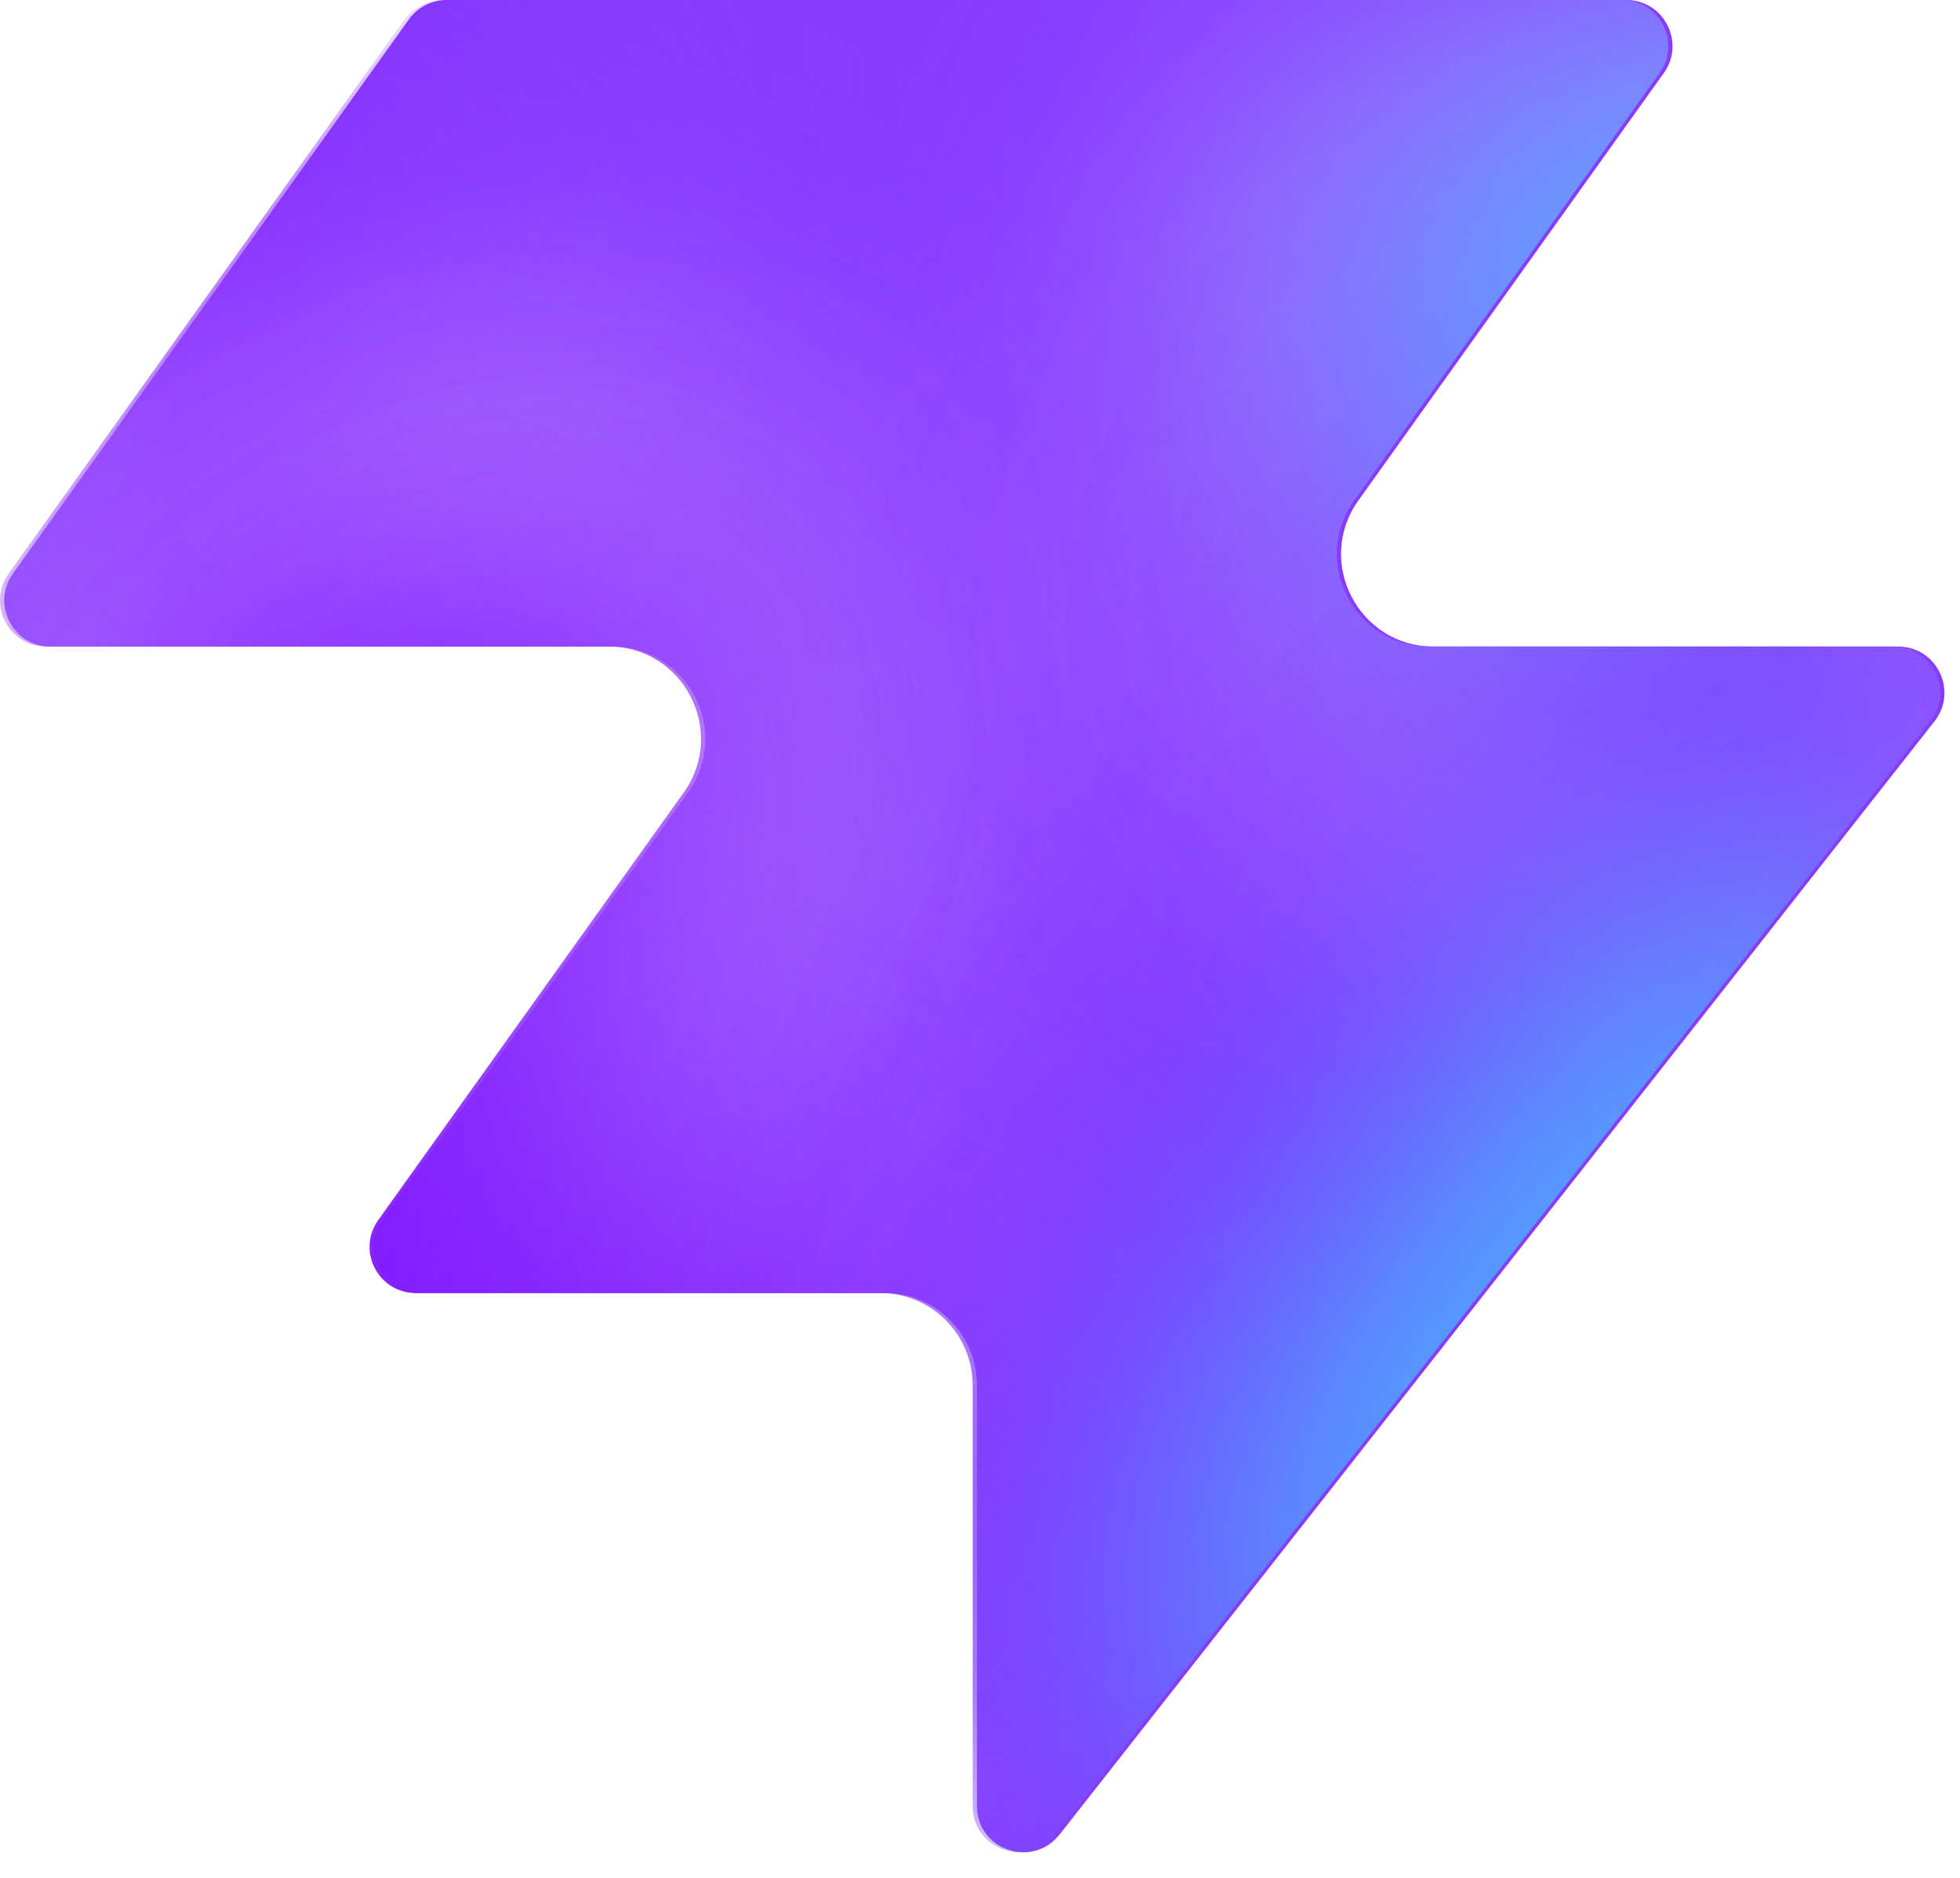
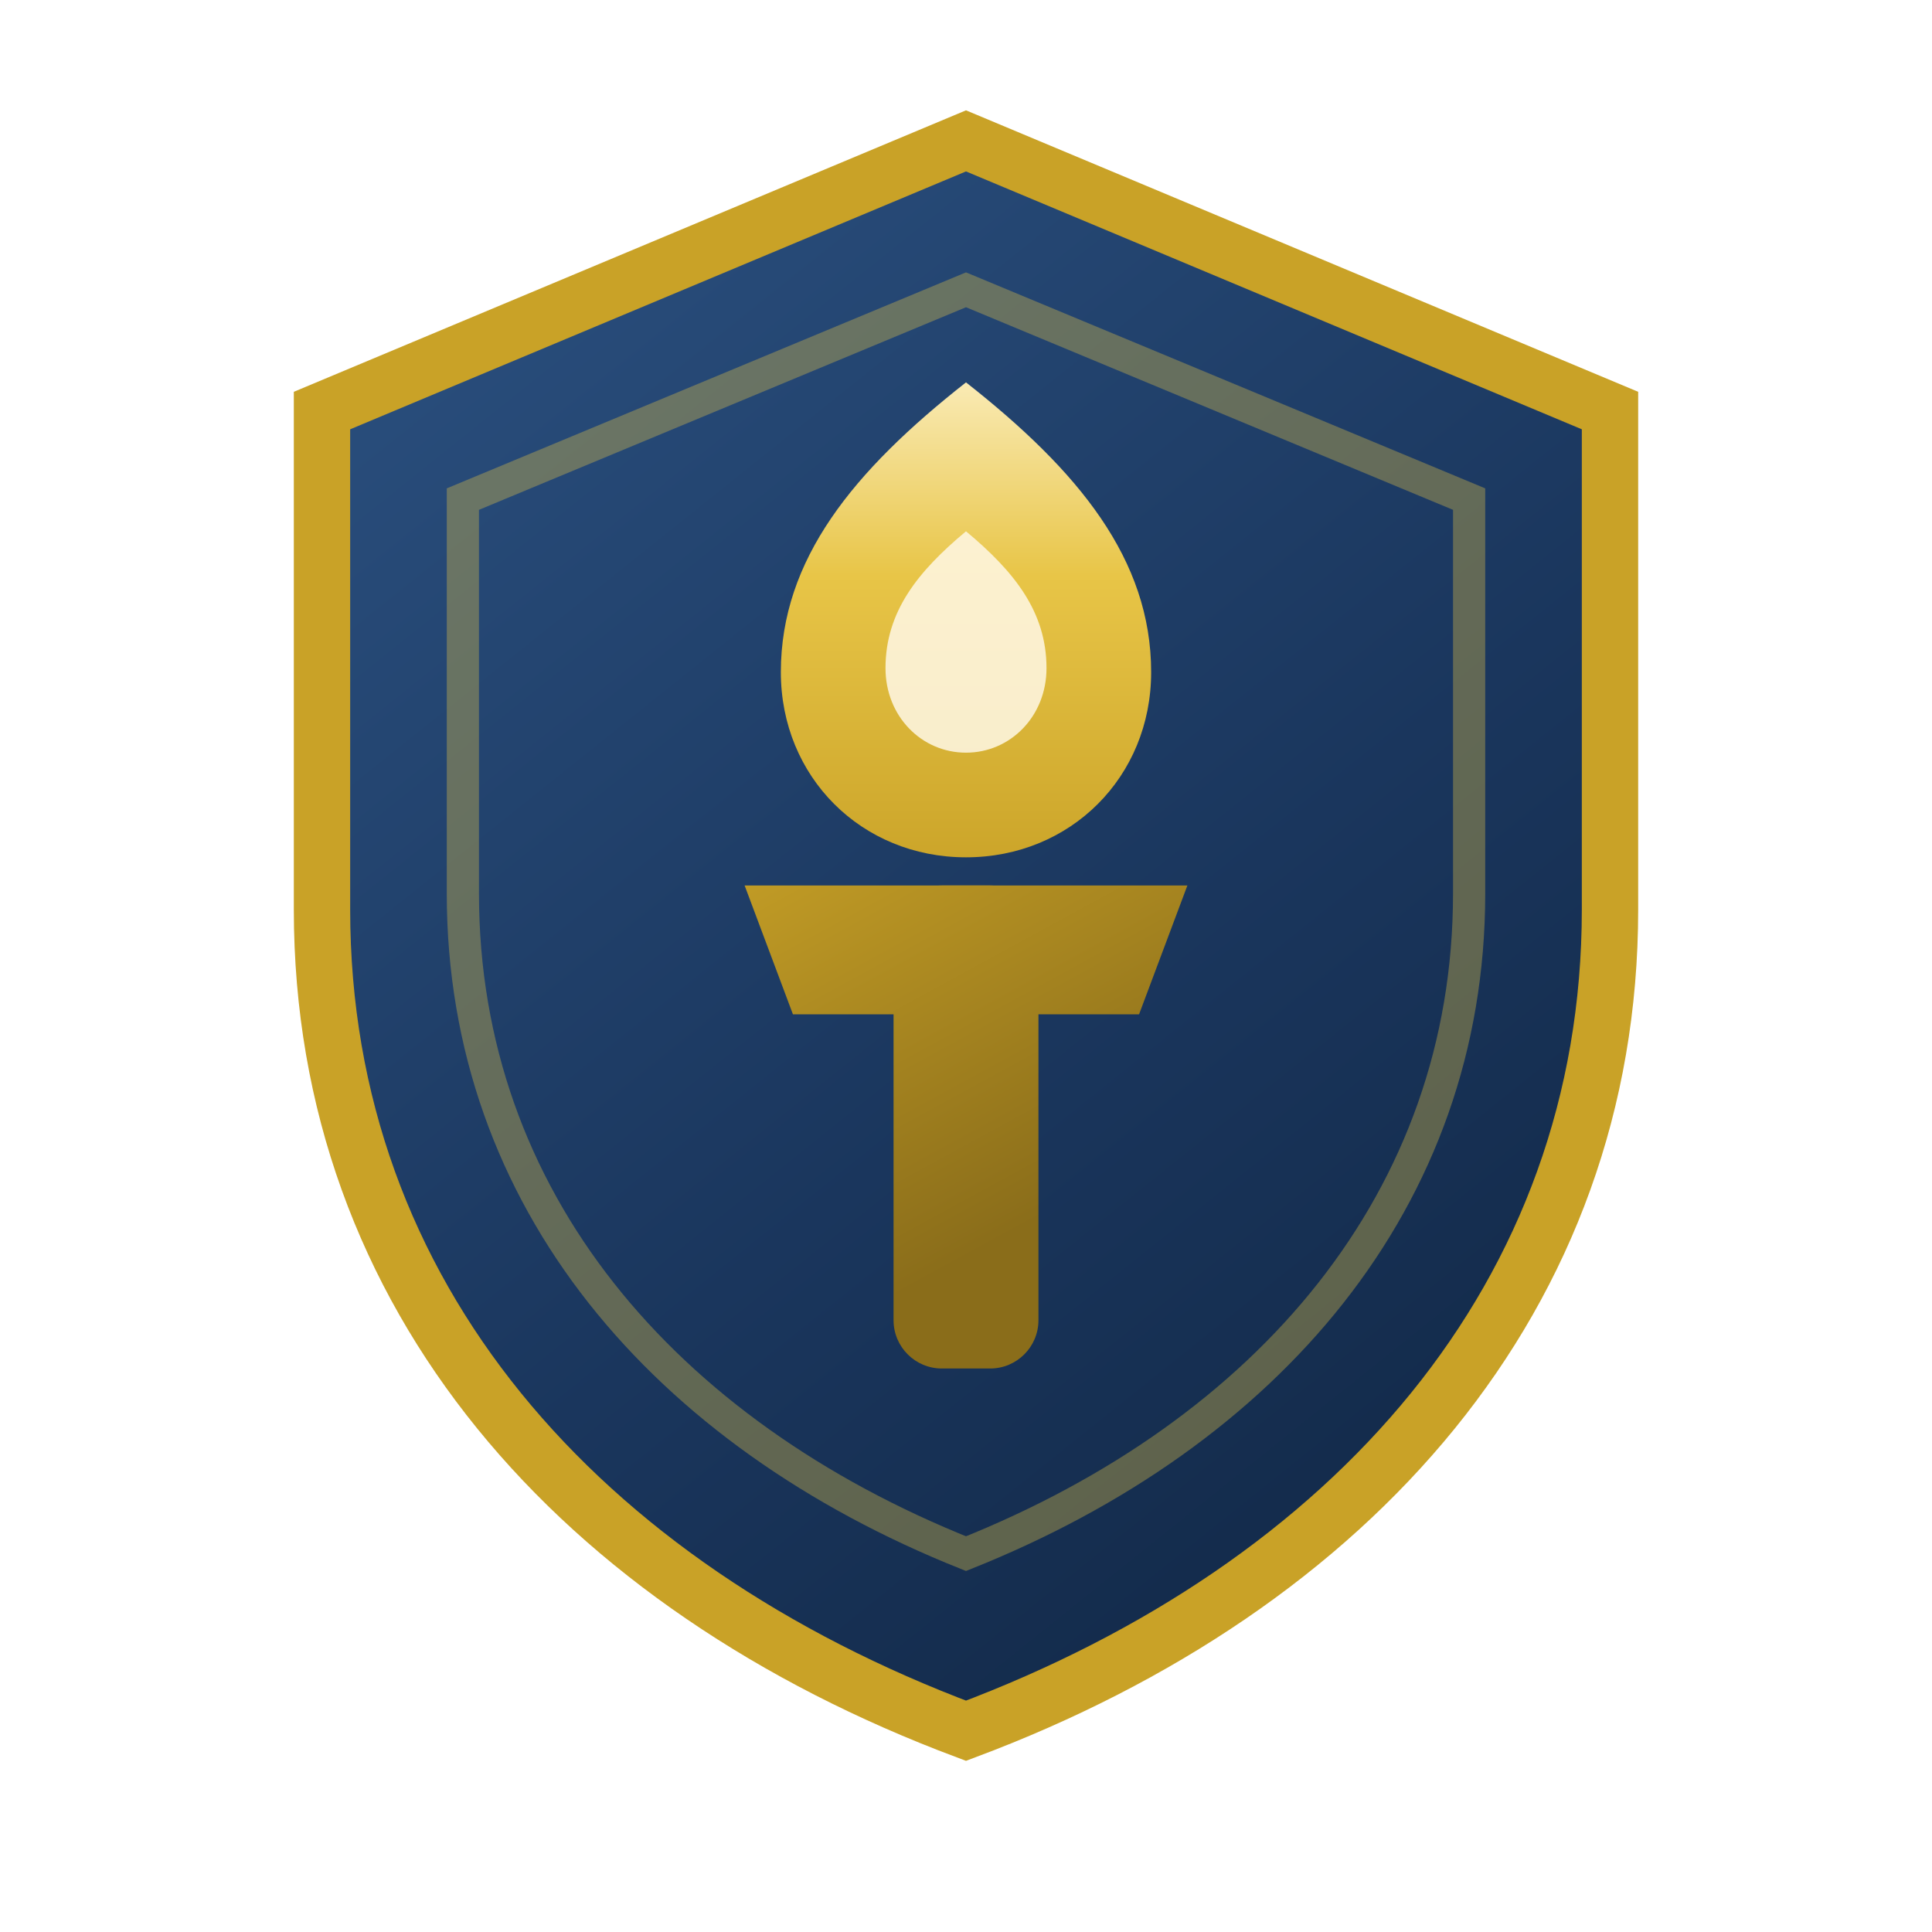
- <svg xmlns="http://www.w3.org/2000/svg" width="48" height="46" fill="none" viewBox="0 0 48 46">
-   <path fill="#863bff" d="M25.946 44.938c-.664.845-2.021.375-2.021-.698V33.937a2.26 2.26 0 0 0-2.262-2.262H10.287c-.92 0-1.456-1.04-.92-1.788l7.48-10.471c1.07-1.497 0-3.578-1.842-3.578H1.237c-.92 0-1.456-1.04-.92-1.788L10.013.474c.214-.297.556-.474.92-.474h28.894c.92 0 1.456 1.04.92 1.788l-7.48 10.471c-1.07 1.498 0 3.579 1.842 3.579h11.377c.943 0 1.473 1.088.89 1.83L25.947 44.94z" style="fill:#863bff;fill:color(display-p3 .525 .23 1);fill-opacity:1" />
-   <mask id="a" width="48" height="46" x="0" y="0" maskUnits="userSpaceOnUse" style="mask-type:alpha">
-     <path fill="#000" d="M25.842 44.938c-.664.844-2.021.375-2.021-.698V33.937a2.26 2.26 0 0 0-2.262-2.262H10.183c-.92 0-1.456-1.04-.92-1.788l7.48-10.471c1.07-1.498 0-3.579-1.842-3.579H1.133c-.92 0-1.456-1.04-.92-1.787L9.91.473c.214-.297.556-.474.92-.474h28.894c.92 0 1.456 1.04.92 1.788l-7.48 10.471c-1.07 1.498 0 3.578 1.842 3.578h11.377c.943 0 1.473 1.088.89 1.832L25.843 44.94z" style="fill:#000;fill-opacity:1" />
-   </mask>
-   <g mask="url(#a)">
-     <g filter="url(#b)">
-       <ellipse cx="5.508" cy="14.704" fill="#ede6ff" rx="5.508" ry="14.704" style="fill:#ede6ff;fill:color(display-p3 .927 .903 1);fill-opacity:1" transform="matrix(.00324 1 1 -.00324 -4.47 31.516)" />
-     </g>
-     <g filter="url(#c)">
-       <ellipse cx="10.399" cy="29.851" fill="#ede6ff" rx="10.399" ry="29.851" style="fill:#ede6ff;fill:color(display-p3 .927 .903 1);fill-opacity:1" transform="matrix(.00324 1 1 -.00324 -39.328 7.883)" />
-     </g>
-     <g filter="url(#d)">
-       <ellipse cx="5.508" cy="30.487" fill="#7e14ff" rx="5.508" ry="30.487" style="fill:#7e14ff;fill:color(display-p3 .492 .077 1);fill-opacity:1" transform="rotate(89.814 -25.913 -14.639)scale(1 -1)" />
-     </g>
-     <g filter="url(#e)">
-       <ellipse cx="5.508" cy="30.599" fill="#7e14ff" rx="5.508" ry="30.599" style="fill:#7e14ff;fill:color(display-p3 .492 .077 1);fill-opacity:1" transform="rotate(89.814 -32.644 -3.334)scale(1 -1)" />
-     </g>
-     <g filter="url(#f)">
-       <ellipse cx="5.508" cy="30.599" fill="#7e14ff" rx="5.508" ry="30.599" style="fill:#7e14ff;fill:color(display-p3 .492 .077 1);fill-opacity:1" transform="matrix(.00324 1 1 -.00324 -34.34 30.47)" />
-     </g>
-     <g filter="url(#g)">
-       <ellipse cx="14.072" cy="22.078" fill="#ede6ff" rx="14.072" ry="22.078" style="fill:#ede6ff;fill:color(display-p3 .927 .903 1);fill-opacity:1" transform="rotate(93.35 24.506 48.493)scale(-1 1)" />
-     </g>
-     <g filter="url(#h)">
-       <ellipse cx="3.47" cy="21.501" fill="#7e14ff" rx="3.47" ry="21.501" style="fill:#7e14ff;fill:color(display-p3 .492 .077 1);fill-opacity:1" transform="rotate(89.009 28.708 47.59)scale(-1 1)" />
-     </g>
-     <g filter="url(#i)">
-       <ellipse cx="3.47" cy="21.501" fill="#7e14ff" rx="3.47" ry="21.501" style="fill:#7e14ff;fill:color(display-p3 .492 .077 1);fill-opacity:1" transform="rotate(89.009 28.708 47.59)scale(-1 1)" />
-     </g>
-     <g filter="url(#j)">
-       <ellipse cx=".387" cy="8.972" fill="#7e14ff" rx="4.407" ry="29.108" style="fill:#7e14ff;fill:color(display-p3 .492 .077 1);fill-opacity:1" transform="rotate(39.51 .387 8.972)" />
-     </g>
-     <g filter="url(#k)">
-       <ellipse cx="47.523" cy="-6.092" fill="#7e14ff" rx="4.407" ry="29.108" style="fill:#7e14ff;fill:color(display-p3 .492 .077 1);fill-opacity:1" transform="rotate(37.892 47.523 -6.092)" />
-     </g>
-     <g filter="url(#l)">
-       <ellipse cx="41.412" cy="6.333" fill="#47bfff" rx="5.971" ry="9.665" style="fill:#47bfff;fill:color(display-p3 .28 .748 1);fill-opacity:1" transform="rotate(37.892 41.412 6.333)" />
-     </g>
-     <g filter="url(#m)">
-       <ellipse cx="-1.879" cy="38.332" fill="#7e14ff" rx="4.407" ry="29.108" style="fill:#7e14ff;fill:color(display-p3 .492 .077 1);fill-opacity:1" transform="rotate(37.892 -1.88 38.332)" />
-     </g>
-     <g filter="url(#n)">
-       <ellipse cx="-1.879" cy="38.332" fill="#7e14ff" rx="4.407" ry="29.108" style="fill:#7e14ff;fill:color(display-p3 .492 .077 1);fill-opacity:1" transform="rotate(37.892 -1.88 38.332)" />
-     </g>
-     <g filter="url(#o)">
-       <ellipse cx="35.651" cy="29.907" fill="#7e14ff" rx="4.407" ry="29.108" style="fill:#7e14ff;fill:color(display-p3 .492 .077 1);fill-opacity:1" transform="rotate(37.892 35.651 29.907)" />
-     </g>
-     <g filter="url(#p)">
-       <ellipse cx="38.418" cy="32.4" fill="#47bfff" rx="5.971" ry="15.297" style="fill:#47bfff;fill:color(display-p3 .28 .748 1);fill-opacity:1" transform="rotate(37.892 38.418 32.4)" />
-     </g>
-   </g>
+ <svg xmlns="http://www.w3.org/2000/svg" viewBox="0 0 48 48" fill="none">
  <defs>
-     <filter id="b" width="60.045" height="41.654" x="-19.77" y="16.149" color-interpolation-filters="sRGB" filterUnits="userSpaceOnUse">
-       <feFlood flood-opacity="0" result="BackgroundImageFix" />
-       <feBlend in="SourceGraphic" in2="BackgroundImageFix" result="shape" />
-       <feGaussianBlur result="effect1_foregroundBlur_2002_17158" stdDeviation="7.659" />
-     </filter>
-     <filter id="c" width="90.34" height="51.437" x="-54.613" y="-7.533" color-interpolation-filters="sRGB" filterUnits="userSpaceOnUse">
-       <feFlood flood-opacity="0" result="BackgroundImageFix" />
-       <feBlend in="SourceGraphic" in2="BackgroundImageFix" result="shape" />
-       <feGaussianBlur result="effect1_foregroundBlur_2002_17158" stdDeviation="7.659" />
-     </filter>
-     <filter id="d" width="79.355" height="29.4" x="-49.64" y="2.03" color-interpolation-filters="sRGB" filterUnits="userSpaceOnUse">
-       <feFlood flood-opacity="0" result="BackgroundImageFix" />
-       <feBlend in="SourceGraphic" in2="BackgroundImageFix" result="shape" />
-       <feGaussianBlur result="effect1_foregroundBlur_2002_17158" stdDeviation="4.596" />
-     </filter>
-     <filter id="e" width="79.579" height="29.4" x="-45.045" y="20.029" color-interpolation-filters="sRGB" filterUnits="userSpaceOnUse">
-       <feFlood flood-opacity="0" result="BackgroundImageFix" />
-       <feBlend in="SourceGraphic" in2="BackgroundImageFix" result="shape" />
-       <feGaussianBlur result="effect1_foregroundBlur_2002_17158" stdDeviation="4.596" />
-     </filter>
-     <filter id="f" width="79.579" height="29.4" x="-43.513" y="21.178" color-interpolation-filters="sRGB" filterUnits="userSpaceOnUse">
-       <feFlood flood-opacity="0" result="BackgroundImageFix" />
-       <feBlend in="SourceGraphic" in2="BackgroundImageFix" result="shape" />
-       <feGaussianBlur result="effect1_foregroundBlur_2002_17158" stdDeviation="4.596" />
-     </filter>
-     <filter id="g" width="74.749" height="58.852" x="15.756" y="-17.901" color-interpolation-filters="sRGB" filterUnits="userSpaceOnUse">
-       <feFlood flood-opacity="0" result="BackgroundImageFix" />
-       <feBlend in="SourceGraphic" in2="BackgroundImageFix" result="shape" />
-       <feGaussianBlur result="effect1_foregroundBlur_2002_17158" stdDeviation="7.659" />
-     </filter>
-     <filter id="h" width="61.377" height="25.362" x="23.548" y="2.284" color-interpolation-filters="sRGB" filterUnits="userSpaceOnUse">
-       <feFlood flood-opacity="0" result="BackgroundImageFix" />
-       <feBlend in="SourceGraphic" in2="BackgroundImageFix" result="shape" />
-       <feGaussianBlur result="effect1_foregroundBlur_2002_17158" stdDeviation="4.596" />
-     </filter>
-     <filter id="i" width="61.377" height="25.362" x="23.548" y="2.284" color-interpolation-filters="sRGB" filterUnits="userSpaceOnUse">
-       <feFlood flood-opacity="0" result="BackgroundImageFix" />
-       <feBlend in="SourceGraphic" in2="BackgroundImageFix" result="shape" />
-       <feGaussianBlur result="effect1_foregroundBlur_2002_17158" stdDeviation="4.596" />
-     </filter>
-     <filter id="j" width="56.045" height="63.649" x="-27.636" y="-22.853" color-interpolation-filters="sRGB" filterUnits="userSpaceOnUse">
-       <feFlood flood-opacity="0" result="BackgroundImageFix" />
-       <feBlend in="SourceGraphic" in2="BackgroundImageFix" result="shape" />
-       <feGaussianBlur result="effect1_foregroundBlur_2002_17158" stdDeviation="4.596" />
-     </filter>
-     <filter id="k" width="54.814" height="64.646" x="20.116" y="-38.415" color-interpolation-filters="sRGB" filterUnits="userSpaceOnUse">
-       <feFlood flood-opacity="0" result="BackgroundImageFix" />
-       <feBlend in="SourceGraphic" in2="BackgroundImageFix" result="shape" />
-       <feGaussianBlur result="effect1_foregroundBlur_2002_17158" stdDeviation="4.596" />
-     </filter>
-     <filter id="l" width="33.541" height="35.313" x="24.641" y="-11.323" color-interpolation-filters="sRGB" filterUnits="userSpaceOnUse">
-       <feFlood flood-opacity="0" result="BackgroundImageFix" />
-       <feBlend in="SourceGraphic" in2="BackgroundImageFix" result="shape" />
-       <feGaussianBlur result="effect1_foregroundBlur_2002_17158" stdDeviation="4.596" />
-     </filter>
-     <filter id="m" width="54.814" height="64.646" x="-29.286" y="6.009" color-interpolation-filters="sRGB" filterUnits="userSpaceOnUse">
-       <feFlood flood-opacity="0" result="BackgroundImageFix" />
-       <feBlend in="SourceGraphic" in2="BackgroundImageFix" result="shape" />
-       <feGaussianBlur result="effect1_foregroundBlur_2002_17158" stdDeviation="4.596" />
-     </filter>
-     <filter id="n" width="54.814" height="64.646" x="-29.286" y="6.009" color-interpolation-filters="sRGB" filterUnits="userSpaceOnUse">
-       <feFlood flood-opacity="0" result="BackgroundImageFix" />
-       <feBlend in="SourceGraphic" in2="BackgroundImageFix" result="shape" />
-       <feGaussianBlur result="effect1_foregroundBlur_2002_17158" stdDeviation="4.596" />
-     </filter>
-     <filter id="o" width="54.814" height="64.646" x="8.244" y="-2.416" color-interpolation-filters="sRGB" filterUnits="userSpaceOnUse">
-       <feFlood flood-opacity="0" result="BackgroundImageFix" />
-       <feBlend in="SourceGraphic" in2="BackgroundImageFix" result="shape" />
-       <feGaussianBlur result="effect1_foregroundBlur_2002_17158" stdDeviation="4.596" />
-     </filter>
-     <filter id="p" width="39.409" height="43.623" x="18.713" y="10.588" color-interpolation-filters="sRGB" filterUnits="userSpaceOnUse">
-       <feFlood flood-opacity="0" result="BackgroundImageFix" />
-       <feBlend in="SourceGraphic" in2="BackgroundImageFix" result="shape" />
-       <feGaussianBlur result="effect1_foregroundBlur_2002_17158" stdDeviation="4.596" />
-     </filter>
+     <linearGradient id="navy" x1="8" y1="4" x2="40" y2="44" gradientUnits="userSpaceOnUse">
+       <stop stop-color="#2c5282" />
+       <stop offset="0.55" stop-color="#1a365d" />
+       <stop offset="1" stop-color="#0f2440" />
+     </linearGradient>
+     <linearGradient id="gold" x1="18" y1="6" x2="30" y2="28" gradientUnits="userSpaceOnUse">
+       <stop stop-color="#e8c547" />
+       <stop offset="0.5" stop-color="#c9a227" />
+       <stop offset="1" stop-color="#8a6d1a" />
+     </linearGradient>
+     <linearGradient id="flame" x1="24" y1="8" x2="24" y2="22" gradientUnits="userSpaceOnUse">
+       <stop stop-color="#fff6d6" />
+       <stop offset="0.45" stop-color="#e8c547" />
+       <stop offset="1" stop-color="#c9a227" />
+     </linearGradient>
  </defs>
+   <path d="M24 3.5L40 10.2v12.4c0 9.6-6.4 16.8-16 20.4C14.4 39.4 8 32.2 8 22.6V10.2L24 3.5z" fill="url(#navy)" stroke="#c9a227" stroke-width="1.4" />
+   <path d="M24 7.2L36.5 12.4v9.8c0 7.6-5 13.4-12.5 16.4C16.5 35.6 11.5 29.8 11.5 22.2v-9.8L24 7.2z" fill="none" stroke="rgba(232,197,71,0.35)" stroke-width="0.8" />
+   <rect x="22.2" y="22" width="3.6" height="12" rx="1.2" fill="url(#gold)" />
+   <path d="M18.5 22h11l-1.2 3.2H19.7L18.5 22z" fill="url(#gold)" />
+   <path d="M24 9.5c2.8 2.2 4.6 4.4 4.6 7.2 0 2.6-2 4.6-4.6 4.6s-4.6-2-4.6-4.6c0-2.8 1.8-5 4.6-7.2z" fill="url(#flame)" />
+   <path d="M24 13.2c1.2 1 2 2 2 3.4 0 1.2-.9 2.1-2 2.1s-2-.9-2-2.1c0-1.4.8-2.4 2-3.4z" fill="#fff8e6" opacity="0.85" />
</svg>
